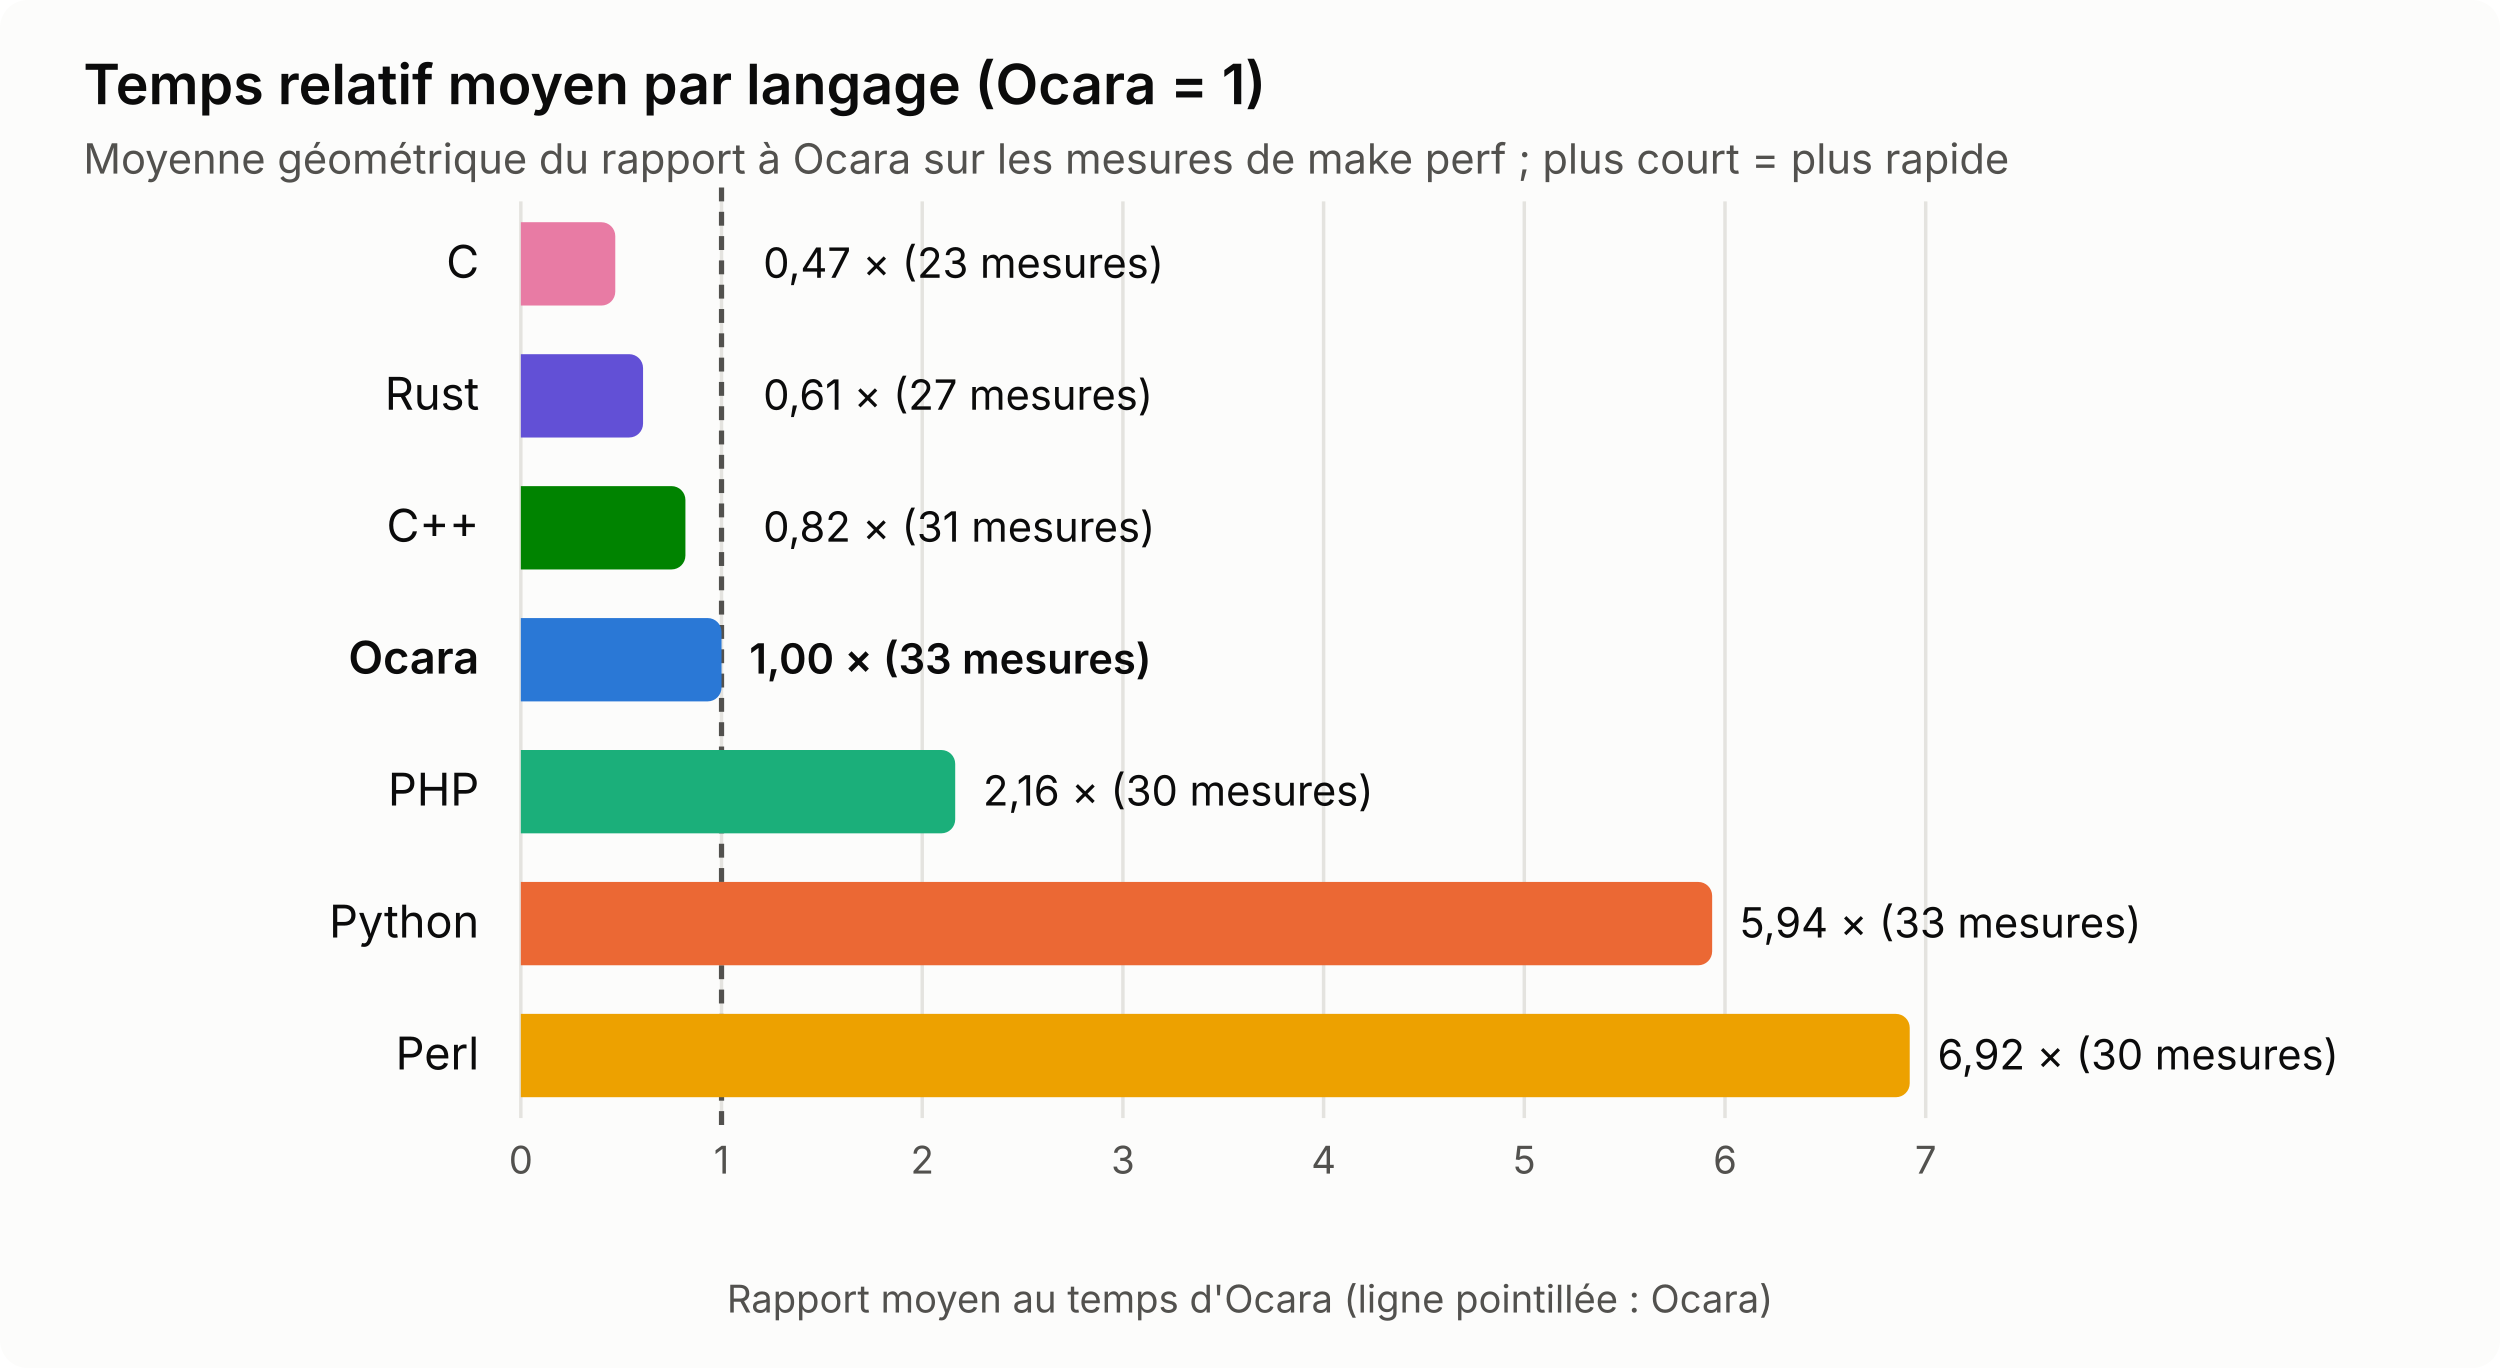
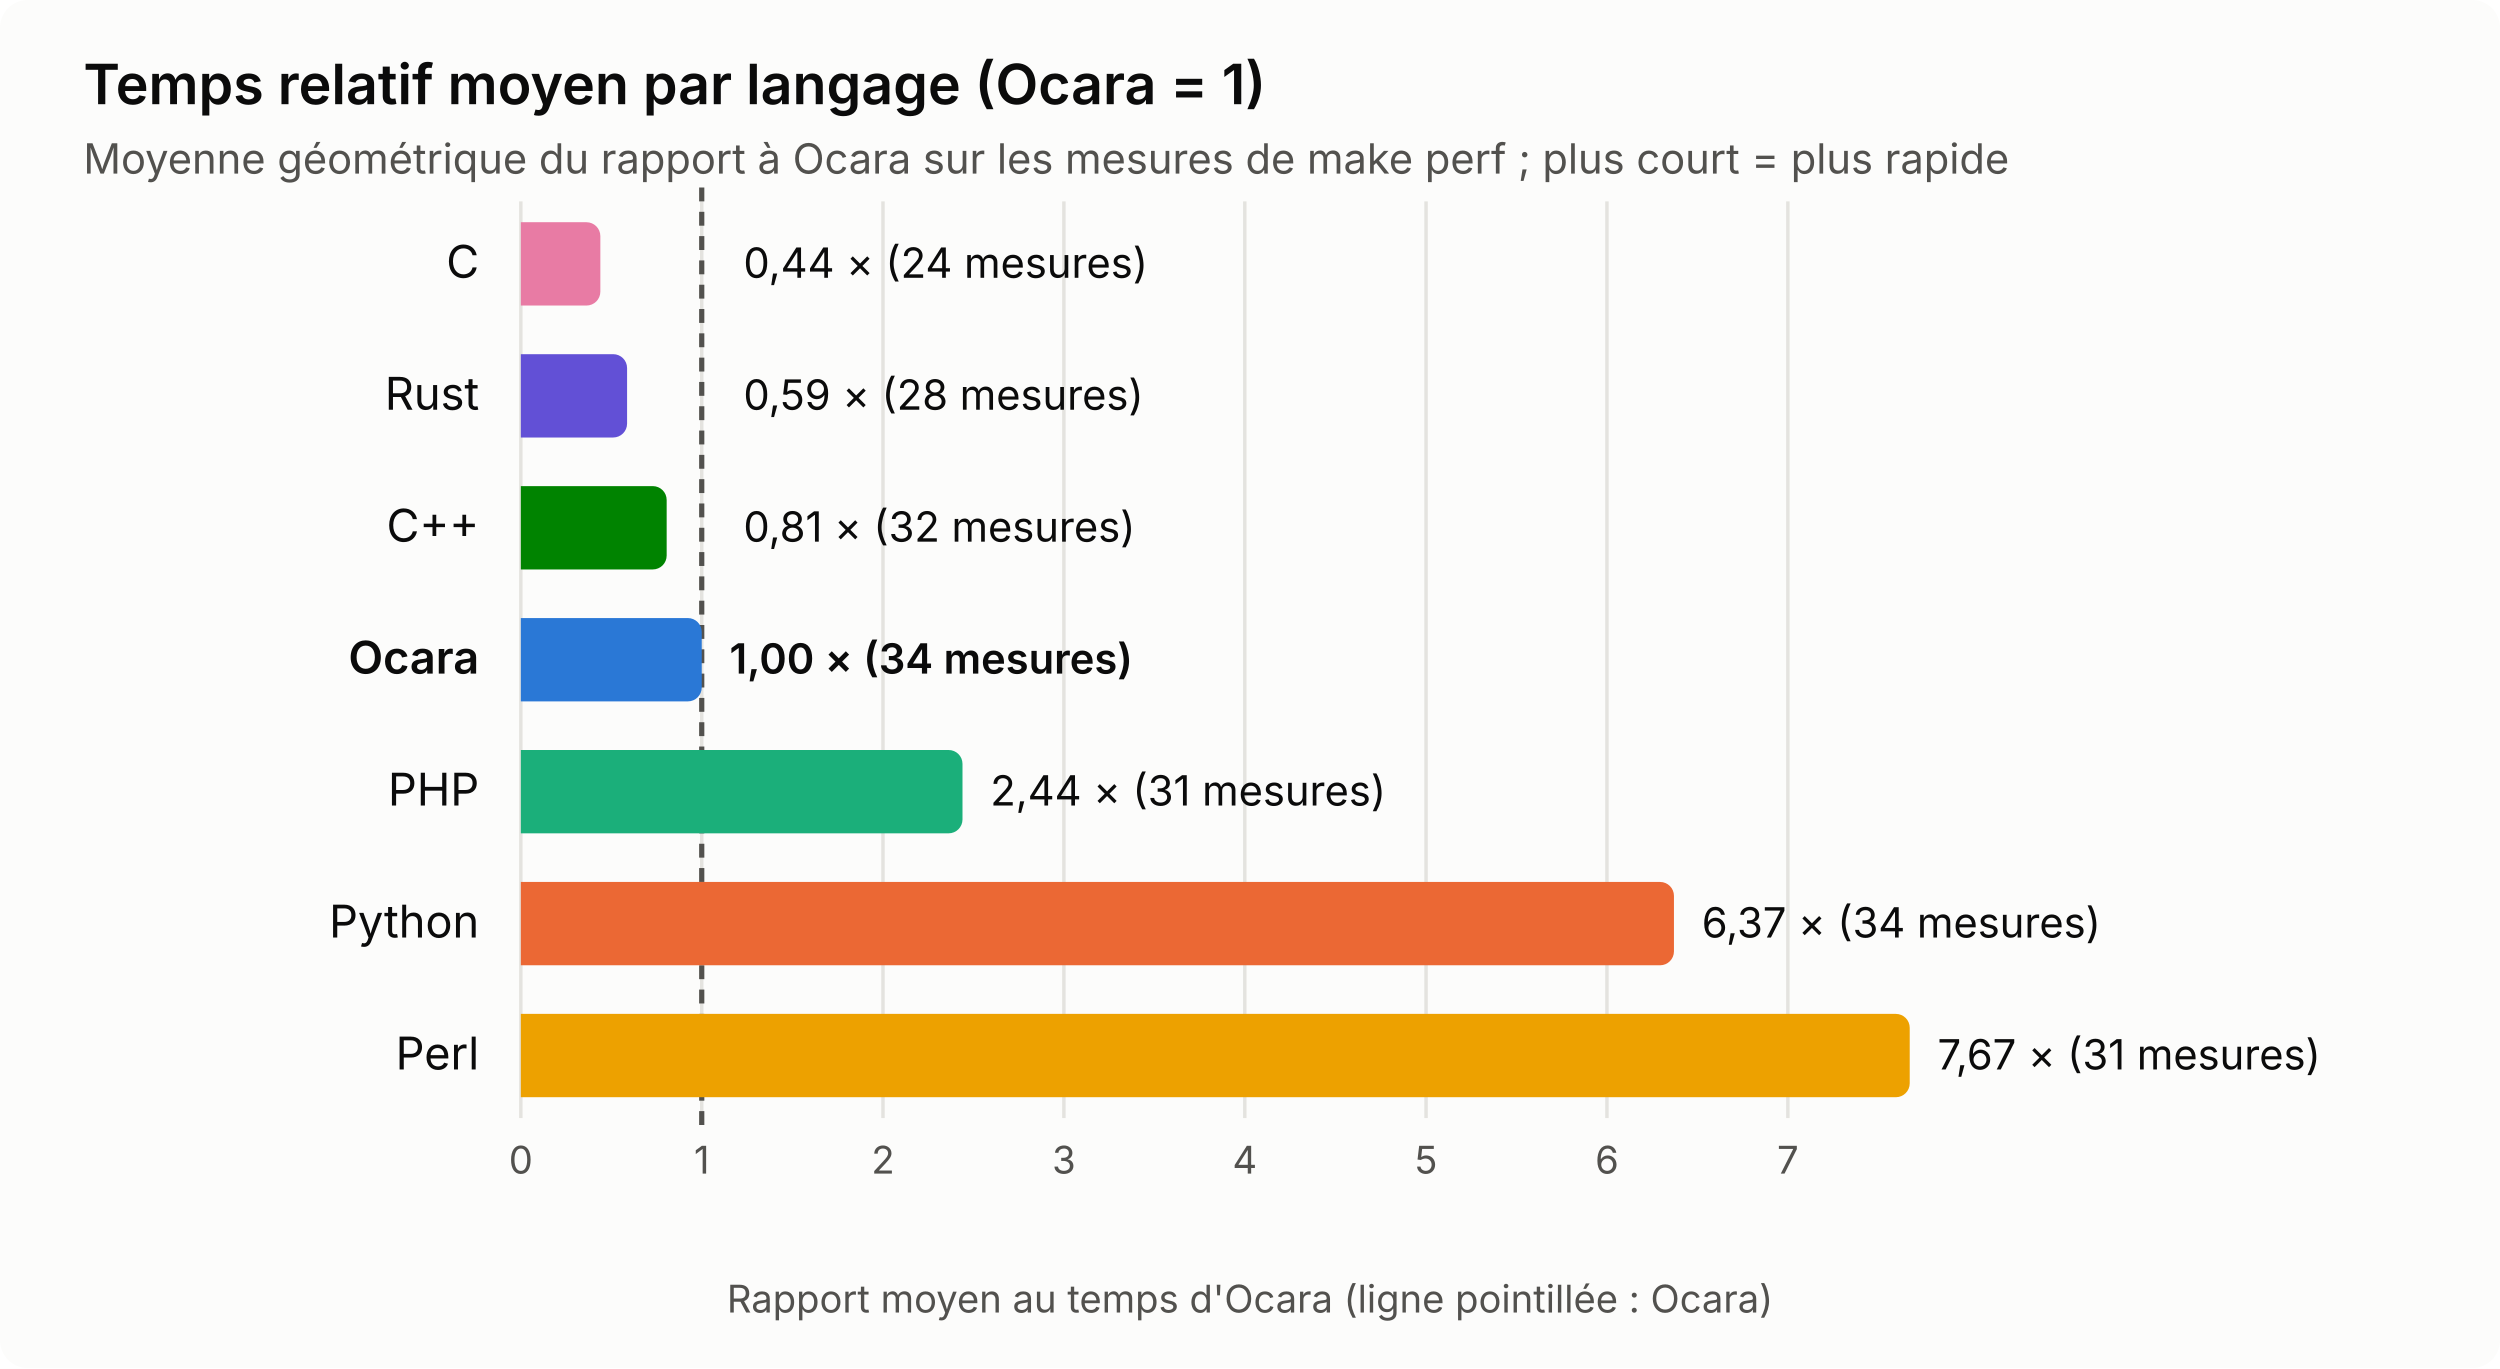
<svg xmlns="http://www.w3.org/2000/svg" viewBox="0 0 720 394" width="720" height="394" role="img" aria-labelledby="t d">
  <style>svg { font-family: system-ui, -apple-system, 'Segoe UI', sans-serif; } .surface { fill: #fcfcfb; } .ink { fill: #0b0b0b; } .ink2 { fill: #52514e; } .grid { stroke: #e4e3df; } .ref { stroke: #52514e; } .s0 { fill: #2a78d6; } .s1 { fill: #eb6834; } .s2 { fill: #1baf7a; } .s3 { fill: #eda100; } .s4 { fill: #e87ba4; } .s5 { fill: #008300; } .s6 { fill: #6250d6; } @media (prefers-color-scheme: dark) { .surface { fill: #1a1a19; } .ink { fill: #f0efec; } .ink2 { fill: #c3c2b7; } .grid { stroke: #3a3936; } .ref { stroke: #c3c2b7; } .s0 { fill: #3987e5; } .s1 { fill: #d95926; } .s2 { fill: #199e70; } .s3 { fill: #c98500; } .s4 { fill: #d55181; } .s5 { fill: #008300; } .s6 { fill: #9085e9; } }</style>
  <rect class="surface" width="720" height="394" rx="8" />
  <text class="ink" x="24" y="30" font-size="16" font-weight="600">Temps relatif moyen par langage (Ocara = 1)</text>
  <text class="ink2" x="24" y="50" font-size="12">Moyenne géométrique du rapport à Ocara sur les mesures de make perf ; plus court = plus rapide</text>
  <line class="grid" x1="150.0" y1="58" x2="150.0" y2="322" stroke-width="1" />
  <text class="ink2" x="150.0" y="338" font-size="11" text-anchor="middle">0</text>
-   <line class="grid" x1="207.8" y1="58" x2="207.8" y2="322" stroke-width="1" />
-   <text class="ink2" x="207.8" y="338" font-size="11" text-anchor="middle">1</text>
-   <line class="grid" x1="265.6" y1="58" x2="265.6" y2="322" stroke-width="1" />
-   <text class="ink2" x="265.6" y="338" font-size="11" text-anchor="middle">2</text>
-   <line class="grid" x1="323.4" y1="58" x2="323.4" y2="322" stroke-width="1" />
-   <text class="ink2" x="323.4" y="338" font-size="11" text-anchor="middle">3</text>
-   <line class="grid" x1="381.2" y1="58" x2="381.2" y2="322" stroke-width="1" />
-   <text class="ink2" x="381.2" y="338" font-size="11" text-anchor="middle">4</text>
-   <line class="grid" x1="439.0" y1="58" x2="439.0" y2="322" stroke-width="1" />
-   <text class="ink2" x="439.0" y="338" font-size="11" text-anchor="middle">5</text>
-   <line class="grid" x1="496.8" y1="58" x2="496.8" y2="322" stroke-width="1" />
-   <text class="ink2" x="496.8" y="338" font-size="11" text-anchor="middle">6</text>
-   <line class="grid" x1="554.6" y1="58" x2="554.6" y2="322" stroke-width="1" />
-   <text class="ink2" x="554.6" y="338" font-size="11" text-anchor="middle">7</text>
-   <line class="ref" x1="207.8" y1="54" x2="207.8" y2="326" stroke-width="1.5" stroke-dasharray="4 3" />
+   <line class="grid" x1="202.1" y1="58" x2="202.1" y2="322" stroke-width="1" />
+   <text class="ink2" x="202.1" y="338" font-size="11" text-anchor="middle">1</text>
+   <line class="grid" x1="254.3" y1="58" x2="254.3" y2="322" stroke-width="1" />
+   <text class="ink2" x="254.3" y="338" font-size="11" text-anchor="middle">2</text>
+   <line class="grid" x1="306.4" y1="58" x2="306.4" y2="322" stroke-width="1" />
+   <text class="ink2" x="306.4" y="338" font-size="11" text-anchor="middle">3</text>
+   <line class="grid" x1="358.5" y1="58" x2="358.5" y2="322" stroke-width="1" />
+   <text class="ink2" x="358.5" y="338" font-size="11" text-anchor="middle">4</text>
+   <line class="grid" x1="410.7" y1="58" x2="410.7" y2="322" stroke-width="1" />
+   <text class="ink2" x="410.7" y="338" font-size="11" text-anchor="middle">5</text>
+   <line class="grid" x1="462.8" y1="58" x2="462.8" y2="322" stroke-width="1" />
+   <text class="ink2" x="462.8" y="338" font-size="11" text-anchor="middle">6</text>
+   <line class="grid" x1="514.9" y1="58" x2="514.9" y2="322" stroke-width="1" />
+   <text class="ink2" x="514.9" y="338" font-size="11" text-anchor="middle">7</text>
+   <line class="ref" x1="202.1" y1="54" x2="202.1" y2="326" stroke-width="1.5" stroke-dasharray="4 3" />
  <text class="ink" x="138" y="80.0" font-size="13" text-anchor="end">C</text>
-   <path class="s4" d="M150,64 h23.2 a4,4 0 0 1 4,4 v16 a4,4 0 0 1 -4,4 h-23.2 z" />
-   <text class="ink" x="219.8" y="80.0" font-size="12">0,47 × (23 mesures)</text>
+   <path class="s4" d="M150,64 h18.9 a4,4 0 0 1 4,4 v16 a4,4 0 0 1 -4,4 h-18.9 z" />
+   <text class="ink" x="214.1" y="80.0" font-size="12">0,44 × (24 mesures)</text>
  <text class="ink" x="138" y="118.0" font-size="13" text-anchor="end">Rust</text>
-   <path class="s6" d="M150,102 h31.2 a4,4 0 0 1 4,4 v16 a4,4 0 0 1 -4,4 h-31.2 z" />
-   <text class="ink" x="219.8" y="118.0" font-size="12">0,61 × (27 mesures)</text>
+   <path class="s6" d="M150,102 h26.6 a4,4 0 0 1 4,4 v16 a4,4 0 0 1 -4,4 h-26.6 z" />
+   <text class="ink" x="214.1" y="118.0" font-size="12">0,59 × (28 mesures)</text>
  <text class="ink" x="138" y="156.0" font-size="13" text-anchor="end">C++</text>
-   <path class="s5" d="M150,140 h43.4 a4,4 0 0 1 4,4 v16 a4,4 0 0 1 -4,4 h-43.4 z" />
-   <text class="ink" x="219.8" y="156.0" font-size="12">0,82 × (31 mesures)</text>
+   <path class="s5" d="M150,140 h38.0 a4,4 0 0 1 4,4 v16 a4,4 0 0 1 -4,4 h-38.0 z" />
+   <text class="ink" x="214.1" y="156.0" font-size="12">0,81 × (32 mesures)</text>
  <text class="ink" x="138" y="194.0" font-size="13" text-anchor="end" font-weight="600">Ocara</text>
-   <path class="s0" d="M150,178 h53.8 a4,4 0 0 1 4,4 v16 a4,4 0 0 1 -4,4 h-53.8 z" />
-   <text class="ink" x="215.8" y="194.0" font-size="12" font-weight="600">1,00 × (33 mesures)</text>
+   <path class="s0" d="M150,178 h48.1 a4,4 0 0 1 4,4 v16 a4,4 0 0 1 -4,4 h-48.1 z" />
+   <text class="ink" x="210.1" y="194.0" font-size="12" font-weight="600">1,00 × (34 mesures)</text>
  <text class="ink" x="138" y="232.0" font-size="13" text-anchor="end">PHP</text>
-   <path class="s2" d="M150,216 h121.1 a4,4 0 0 1 4,4 v16 a4,4 0 0 1 -4,4 h-121.1 z" />
-   <text class="ink" x="283.1" y="232.0" font-size="12">2,16 × (30 mesures)</text>
+   <path class="s2" d="M150,216 h123.2 a4,4 0 0 1 4,4 v16 a4,4 0 0 1 -4,4 h-123.2 z" />
+   <text class="ink" x="285.2" y="232.0" font-size="12">2,44 × (31 mesures)</text>
  <text class="ink" x="138" y="270.0" font-size="13" text-anchor="end">Python</text>
-   <path class="s1" d="M150,254 h339.1 a4,4 0 0 1 4,4 v16 a4,4 0 0 1 -4,4 h-339.1 z" />
-   <text class="ink" x="501.1" y="270.0" font-size="12">5,94 × (33 mesures)</text>
+   <path class="s1" d="M150,254 h328.1 a4,4 0 0 1 4,4 v16 a4,4 0 0 1 -4,4 h-328.1 z" />
+   <text class="ink" x="490.1" y="270.0" font-size="12">6,37 × (34 mesures)</text>
  <text class="ink" x="138" y="308.0" font-size="13" text-anchor="end">Perl</text>
  <path class="s3" d="M150,292 h396.0 a4,4 0 0 1 4,4 v16 a4,4 0 0 1 -4,4 h-396.0 z" />
-   <text class="ink" x="558.0" y="308.0" font-size="12">6,92 × (30 mesures)</text>
+   <text class="ink" x="558.0" y="308.0" font-size="12">7,67 × (31 mesures)</text>
  <text class="ink2" x="360.0" y="378" font-size="11" text-anchor="middle">Rapport moyen au temps d'Ocara (ligne pointillée : Ocara)</text>
</svg>
